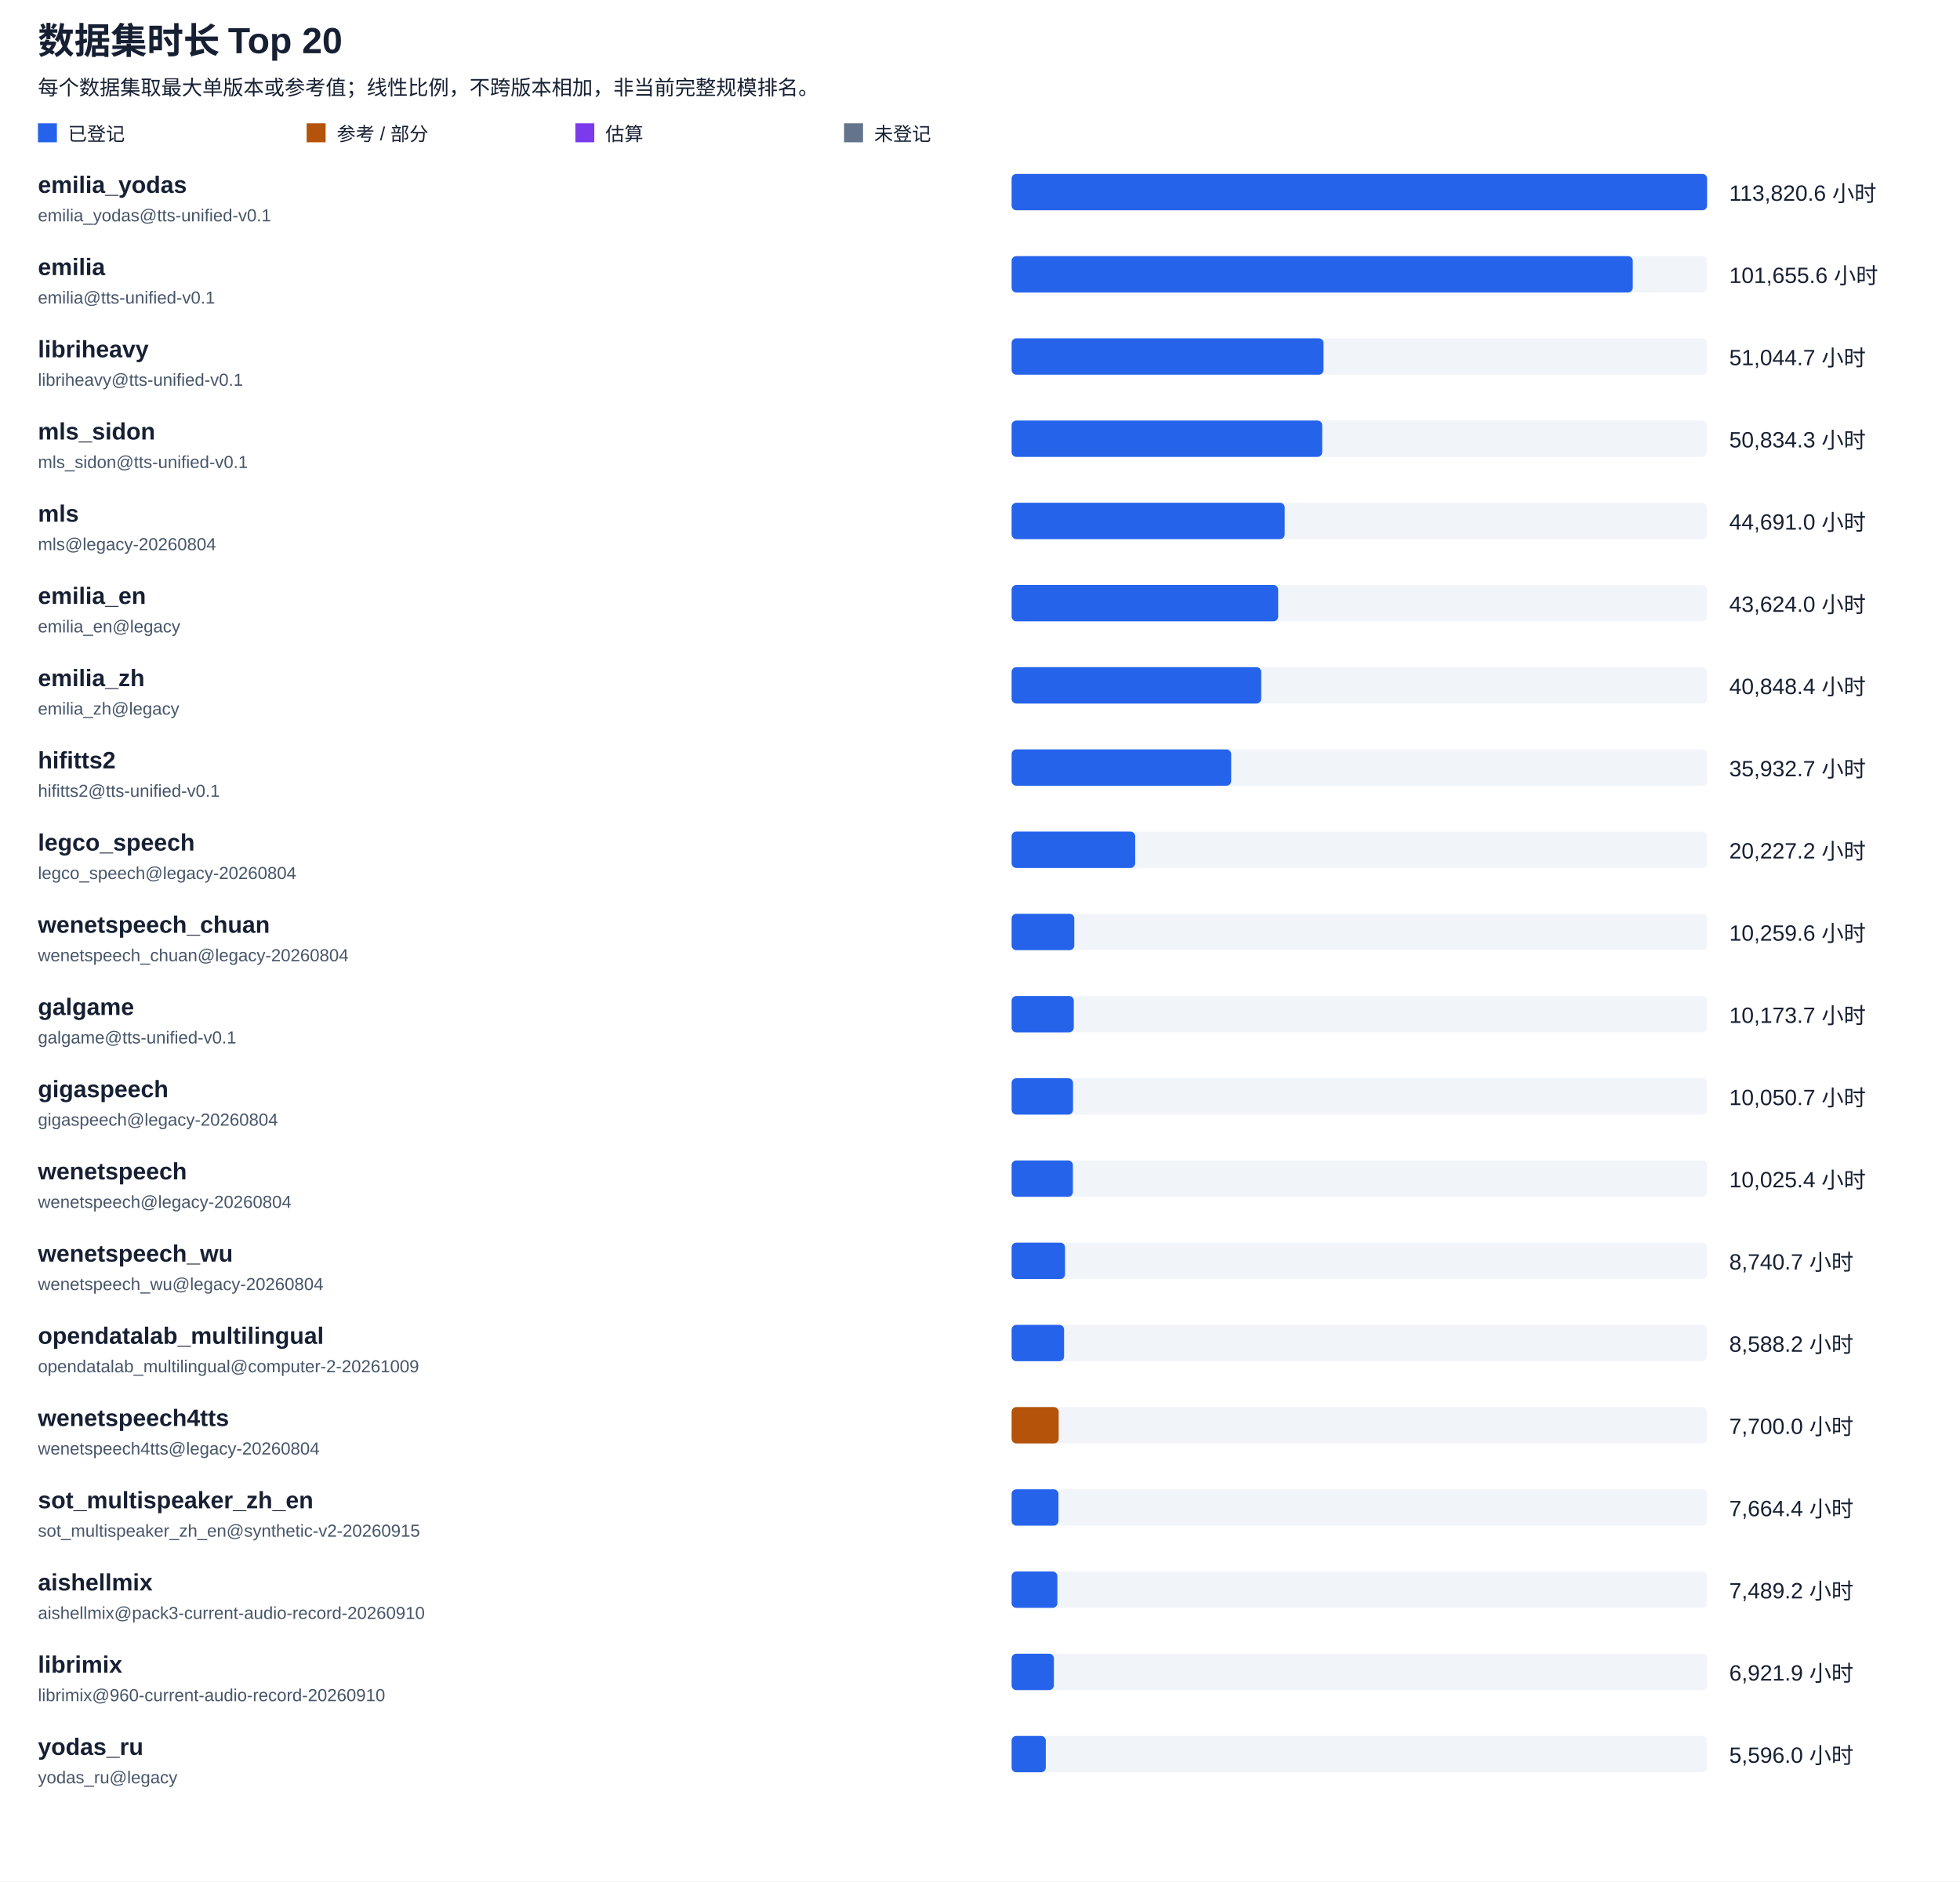
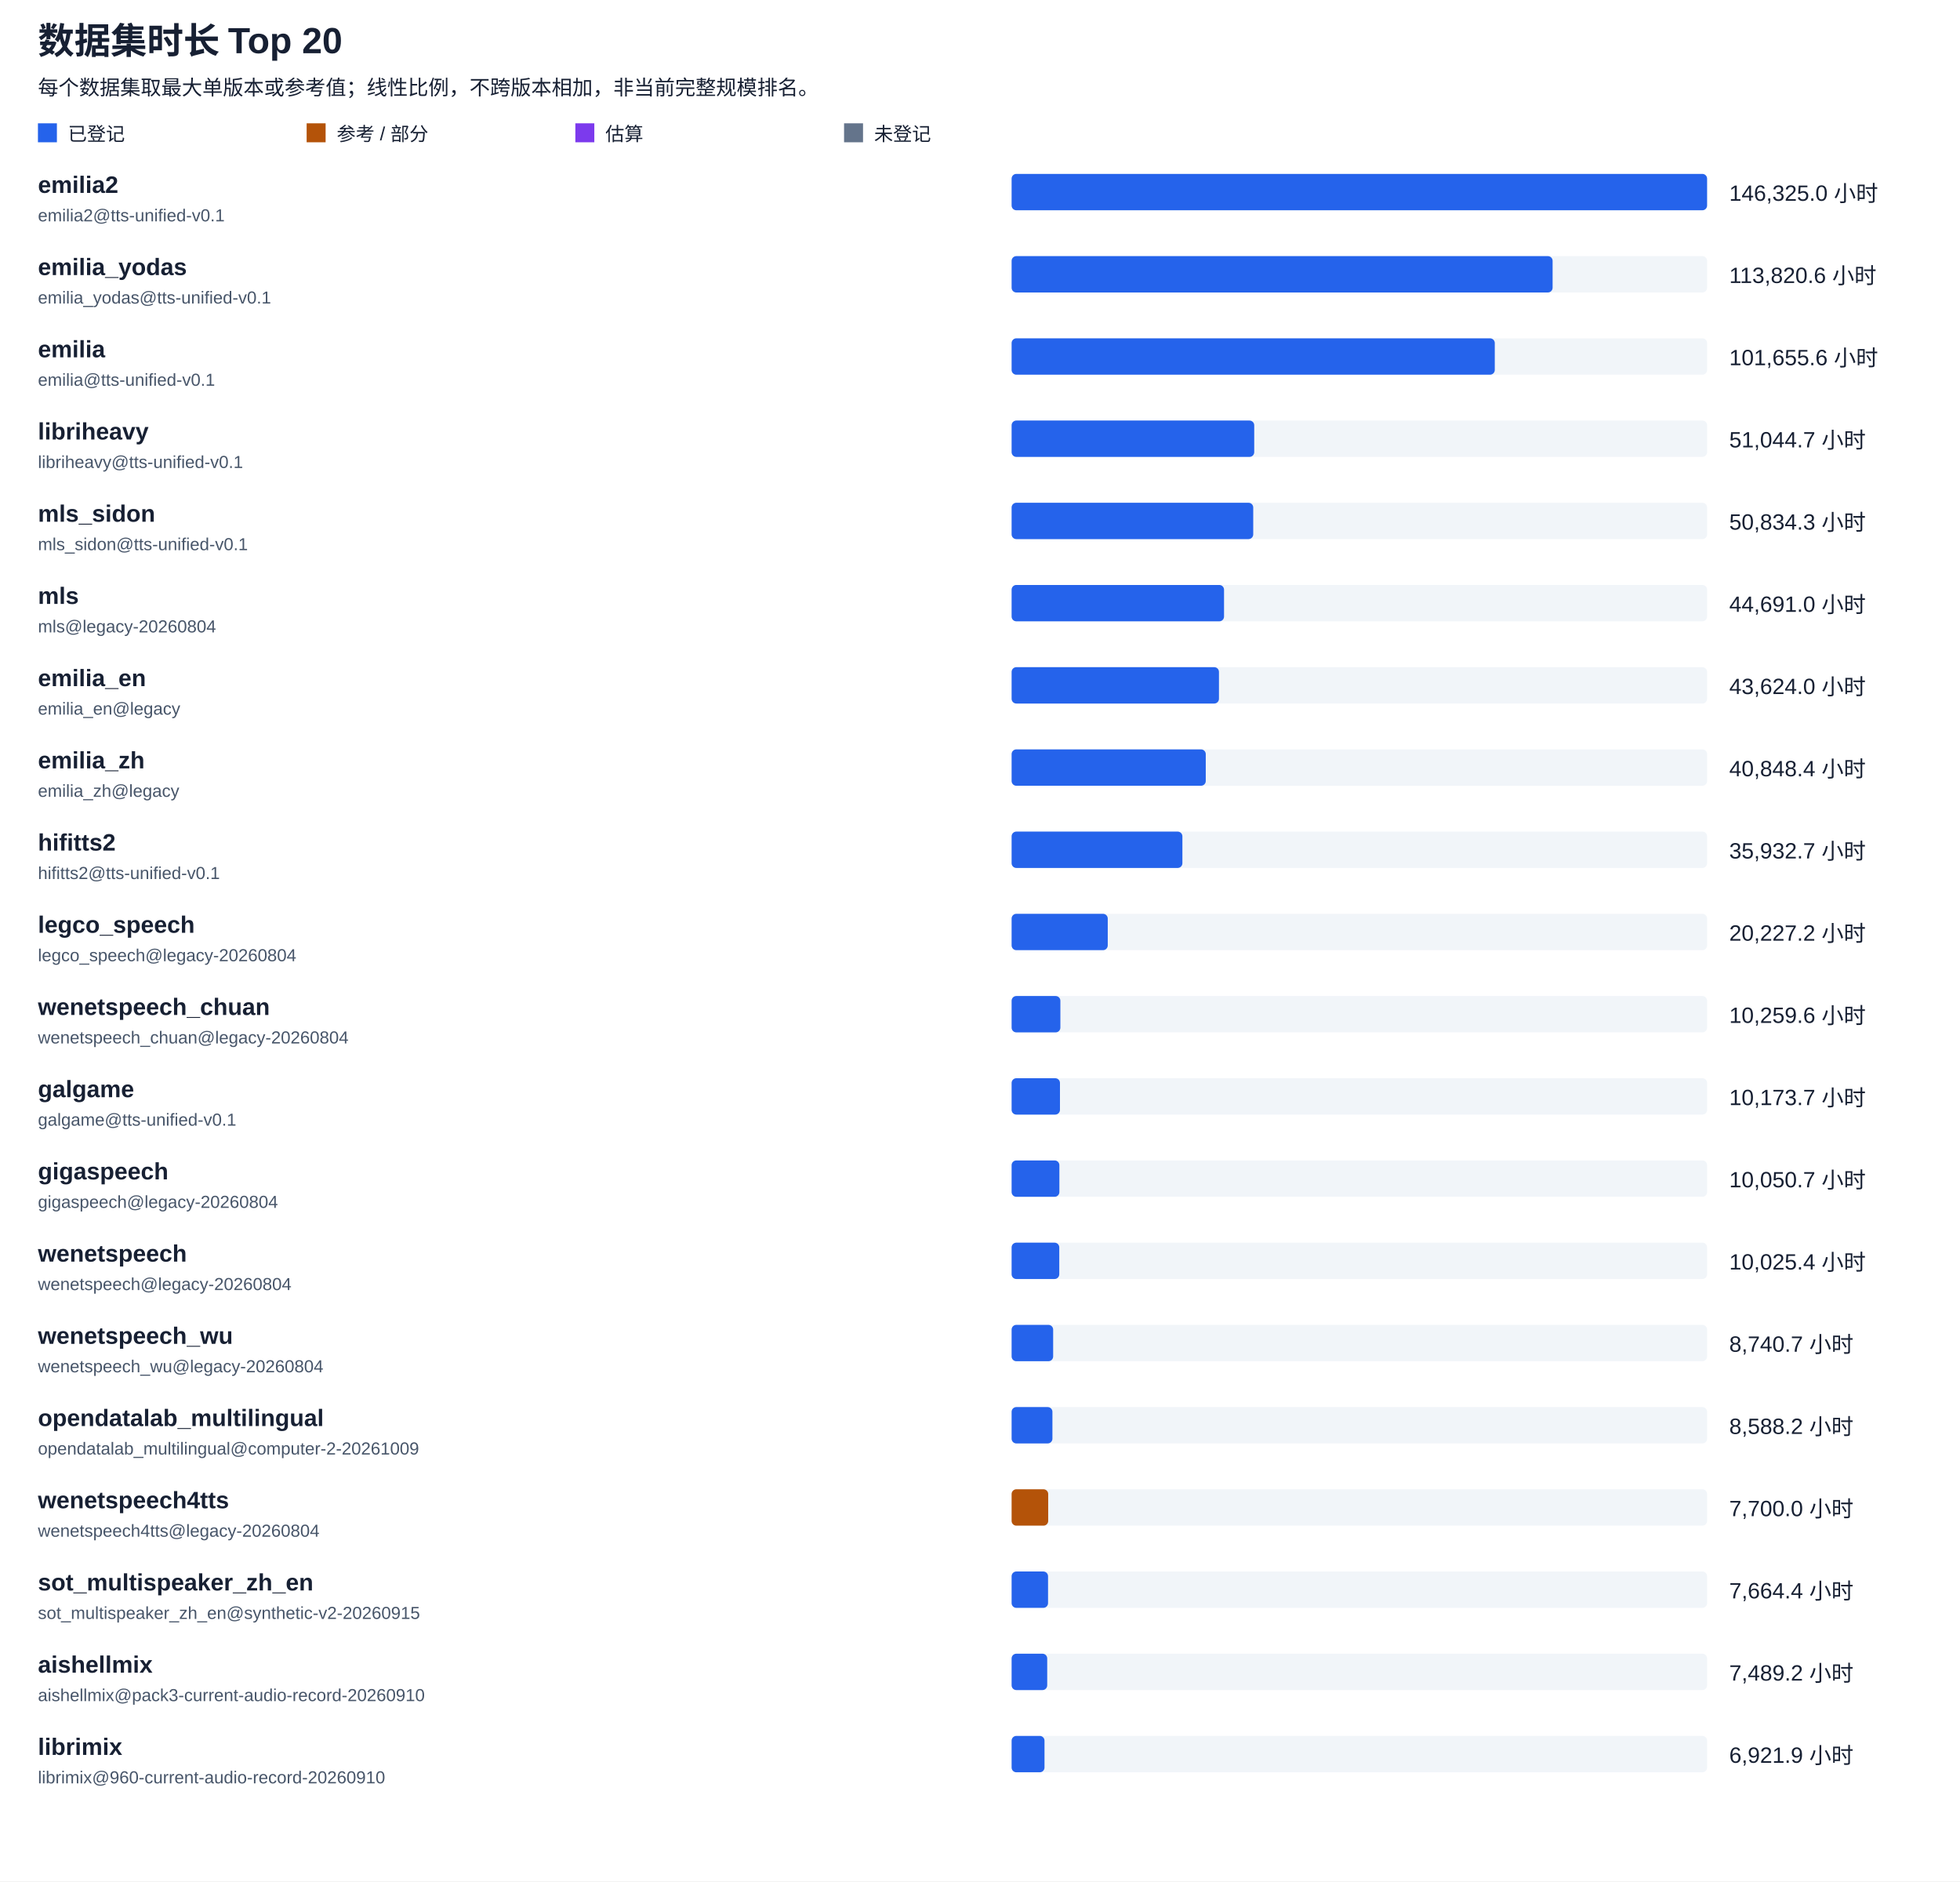
<svg xmlns="http://www.w3.org/2000/svg" width="1240" height="1190" viewBox="0 0 1240 1190" role="img" aria-labelledby="title desc">
  <rect width="100%" height="100%" fill="white" />
  <g font-family="Arial, Noto Sans CJK SC, Microsoft YaHei, sans-serif" fill="#172033">
    <text x="24" y="34" font-size="23" font-weight="700">数据集时长 Top 20</text>
    <text x="24" y="60" font-size="13">每个数据集取最大单版本或参考值；线性比例，不跨版本相加，非当前完整规模排名。</text>
    <rect x="24" y="78" width="12" height="12" fill="#2563eb" />
    <text x="43" y="89" font-size="12">已登记</text>
    <rect x="194" y="78" width="12" height="12" fill="#b45309" />
    <text x="213" y="89" font-size="12">参考 / 部分</text>
    <rect x="364" y="78" width="12" height="12" fill="#7c3aed" />
    <text x="383" y="89" font-size="12">估算</text>
    <rect x="534" y="78" width="12" height="12" fill="#64748b" />
    <text x="553" y="89" font-size="12">未登记</text>
-     <text x="24" y="122" font-size="15" font-weight="600">emilia_yodas</text>
-     <text x="24" y="140" font-size="11" fill="#475569">emilia_yodas@tts-unified-v0.1</text>
+     <text x="24" y="122" font-size="15" font-weight="600">emilia2</text>
+     <text x="24" y="140" font-size="11" fill="#475569">emilia2@tts-unified-v0.1</text>
    <rect x="640" y="110" width="440" height="23" rx="3" fill="#f1f5f9" />
    <rect x="640" y="110" width="440.00" height="23" rx="3" fill="#2563eb" />
-     <text x="1094" y="127" font-size="14">113,820.6 小时</text>
-     <text x="24" y="174" font-size="15" font-weight="600">emilia</text>
-     <text x="24" y="192" font-size="11" fill="#475569">emilia@tts-unified-v0.1</text>
+     <text x="1094" y="127" font-size="14">146,325.0 小时</text>
+     <text x="24" y="174" font-size="15" font-weight="600">emilia_yodas</text>
+     <text x="24" y="192" font-size="11" fill="#475569">emilia_yodas@tts-unified-v0.1</text>
    <rect x="640" y="162" width="440" height="23" rx="3" fill="#f1f5f9" />
-     <rect x="640" y="162" width="392.97" height="23" rx="3" fill="#2563eb" />
-     <text x="1094" y="179" font-size="14">101,655.6 小时</text>
-     <text x="24" y="226" font-size="15" font-weight="600">libriheavy</text>
-     <text x="24" y="244" font-size="11" fill="#475569">libriheavy@tts-unified-v0.1</text>
+     <rect x="640" y="162" width="342.26" height="23" rx="3" fill="#2563eb" />
+     <text x="1094" y="179" font-size="14">113,820.6 小时</text>
+     <text x="24" y="226" font-size="15" font-weight="600">emilia</text>
+     <text x="24" y="244" font-size="11" fill="#475569">emilia@tts-unified-v0.1</text>
    <rect x="640" y="214" width="440" height="23" rx="3" fill="#f1f5f9" />
-     <rect x="640" y="214" width="197.33" height="23" rx="3" fill="#2563eb" />
-     <text x="1094" y="231" font-size="14">51,044.7 小时</text>
-     <text x="24" y="278" font-size="15" font-weight="600">mls_sidon</text>
-     <text x="24" y="296" font-size="11" fill="#475569">mls_sidon@tts-unified-v0.1</text>
+     <rect x="640" y="214" width="305.68" height="23" rx="3" fill="#2563eb" />
+     <text x="1094" y="231" font-size="14">101,655.6 小时</text>
+     <text x="24" y="278" font-size="15" font-weight="600">libriheavy</text>
+     <text x="24" y="296" font-size="11" fill="#475569">libriheavy@tts-unified-v0.1</text>
    <rect x="640" y="266" width="440" height="23" rx="3" fill="#f1f5f9" />
-     <rect x="640" y="266" width="196.51" height="23" rx="3" fill="#2563eb" />
-     <text x="1094" y="283" font-size="14">50,834.3 小时</text>
-     <text x="24" y="330" font-size="15" font-weight="600">mls</text>
-     <text x="24" y="348" font-size="11" fill="#475569">mls@legacy-20260804</text>
+     <rect x="640" y="266" width="153.49" height="23" rx="3" fill="#2563eb" />
+     <text x="1094" y="283" font-size="14">51,044.7 小时</text>
+     <text x="24" y="330" font-size="15" font-weight="600">mls_sidon</text>
+     <text x="24" y="348" font-size="11" fill="#475569">mls_sidon@tts-unified-v0.1</text>
    <rect x="640" y="318" width="440" height="23" rx="3" fill="#f1f5f9" />
-     <rect x="640" y="318" width="172.76" height="23" rx="3" fill="#2563eb" />
-     <text x="1094" y="335" font-size="14">44,691.0 小时</text>
-     <text x="24" y="382" font-size="15" font-weight="600">emilia_en</text>
-     <text x="24" y="400" font-size="11" fill="#475569">emilia_en@legacy</text>
+     <rect x="640" y="318" width="152.86" height="23" rx="3" fill="#2563eb" />
+     <text x="1094" y="335" font-size="14">50,834.3 小时</text>
+     <text x="24" y="382" font-size="15" font-weight="600">mls</text>
+     <text x="24" y="400" font-size="11" fill="#475569">mls@legacy-20260804</text>
    <rect x="640" y="370" width="440" height="23" rx="3" fill="#f1f5f9" />
-     <rect x="640" y="370" width="168.64" height="23" rx="3" fill="#2563eb" />
-     <text x="1094" y="387" font-size="14">43,624.0 小时</text>
-     <text x="24" y="434" font-size="15" font-weight="600">emilia_zh</text>
-     <text x="24" y="452" font-size="11" fill="#475569">emilia_zh@legacy</text>
+     <rect x="640" y="370" width="134.39" height="23" rx="3" fill="#2563eb" />
+     <text x="1094" y="387" font-size="14">44,691.0 小时</text>
+     <text x="24" y="434" font-size="15" font-weight="600">emilia_en</text>
+     <text x="24" y="452" font-size="11" fill="#475569">emilia_en@legacy</text>
    <rect x="640" y="422" width="440" height="23" rx="3" fill="#f1f5f9" />
-     <rect x="640" y="422" width="157.91" height="23" rx="3" fill="#2563eb" />
-     <text x="1094" y="439" font-size="14">40,848.4 小时</text>
-     <text x="24" y="486" font-size="15" font-weight="600">hifitts2</text>
-     <text x="24" y="504" font-size="11" fill="#475569">hifitts2@tts-unified-v0.1</text>
+     <rect x="640" y="422" width="131.18" height="23" rx="3" fill="#2563eb" />
+     <text x="1094" y="439" font-size="14">43,624.0 小时</text>
+     <text x="24" y="486" font-size="15" font-weight="600">emilia_zh</text>
+     <text x="24" y="504" font-size="11" fill="#475569">emilia_zh@legacy</text>
    <rect x="640" y="474" width="440" height="23" rx="3" fill="#f1f5f9" />
-     <rect x="640" y="474" width="138.91" height="23" rx="3" fill="#2563eb" />
-     <text x="1094" y="491" font-size="14">35,932.7 小时</text>
-     <text x="24" y="538" font-size="15" font-weight="600">legco_speech</text>
-     <text x="24" y="556" font-size="11" fill="#475569">legco_speech@legacy-20260804</text>
+     <rect x="640" y="474" width="122.83" height="23" rx="3" fill="#2563eb" />
+     <text x="1094" y="491" font-size="14">40,848.4 小时</text>
+     <text x="24" y="538" font-size="15" font-weight="600">hifitts2</text>
+     <text x="24" y="556" font-size="11" fill="#475569">hifitts2@tts-unified-v0.1</text>
    <rect x="640" y="526" width="440" height="23" rx="3" fill="#f1f5f9" />
-     <rect x="640" y="526" width="78.19" height="23" rx="3" fill="#2563eb" />
-     <text x="1094" y="543" font-size="14">20,227.2 小时</text>
-     <text x="24" y="590" font-size="15" font-weight="600">wenetspeech_chuan</text>
-     <text x="24" y="608" font-size="11" fill="#475569">wenetspeech_chuan@legacy-20260804</text>
+     <rect x="640" y="526" width="108.05" height="23" rx="3" fill="#2563eb" />
+     <text x="1094" y="543" font-size="14">35,932.7 小时</text>
+     <text x="24" y="590" font-size="15" font-weight="600">legco_speech</text>
+     <text x="24" y="608" font-size="11" fill="#475569">legco_speech@legacy-20260804</text>
    <rect x="640" y="578" width="440" height="23" rx="3" fill="#f1f5f9" />
-     <rect x="640" y="578" width="39.66" height="23" rx="3" fill="#2563eb" />
-     <text x="1094" y="595" font-size="14">10,259.6 小时</text>
-     <text x="24" y="642" font-size="15" font-weight="600">galgame</text>
-     <text x="24" y="660" font-size="11" fill="#475569">galgame@tts-unified-v0.1</text>
+     <rect x="640" y="578" width="60.82" height="23" rx="3" fill="#2563eb" />
+     <text x="1094" y="595" font-size="14">20,227.2 小时</text>
+     <text x="24" y="642" font-size="15" font-weight="600">wenetspeech_chuan</text>
+     <text x="24" y="660" font-size="11" fill="#475569">wenetspeech_chuan@legacy-20260804</text>
    <rect x="640" y="630" width="440" height="23" rx="3" fill="#f1f5f9" />
-     <rect x="640" y="630" width="39.33" height="23" rx="3" fill="#2563eb" />
-     <text x="1094" y="647" font-size="14">10,173.7 小时</text>
-     <text x="24" y="694" font-size="15" font-weight="600">gigaspeech</text>
-     <text x="24" y="712" font-size="11" fill="#475569">gigaspeech@legacy-20260804</text>
+     <rect x="640" y="630" width="30.85" height="23" rx="3" fill="#2563eb" />
+     <text x="1094" y="647" font-size="14">10,259.6 小时</text>
+     <text x="24" y="694" font-size="15" font-weight="600">galgame</text>
+     <text x="24" y="712" font-size="11" fill="#475569">galgame@tts-unified-v0.1</text>
    <rect x="640" y="682" width="440" height="23" rx="3" fill="#f1f5f9" />
-     <rect x="640" y="682" width="38.85" height="23" rx="3" fill="#2563eb" />
-     <text x="1094" y="699" font-size="14">10,050.7 小时</text>
-     <text x="24" y="746" font-size="15" font-weight="600">wenetspeech</text>
-     <text x="24" y="764" font-size="11" fill="#475569">wenetspeech@legacy-20260804</text>
+     <rect x="640" y="682" width="30.59" height="23" rx="3" fill="#2563eb" />
+     <text x="1094" y="699" font-size="14">10,173.7 小时</text>
+     <text x="24" y="746" font-size="15" font-weight="600">gigaspeech</text>
+     <text x="24" y="764" font-size="11" fill="#475569">gigaspeech@legacy-20260804</text>
    <rect x="640" y="734" width="440" height="23" rx="3" fill="#f1f5f9" />
-     <rect x="640" y="734" width="38.76" height="23" rx="3" fill="#2563eb" />
-     <text x="1094" y="751" font-size="14">10,025.4 小时</text>
-     <text x="24" y="798" font-size="15" font-weight="600">wenetspeech_wu</text>
-     <text x="24" y="816" font-size="11" fill="#475569">wenetspeech_wu@legacy-20260804</text>
+     <rect x="640" y="734" width="30.22" height="23" rx="3" fill="#2563eb" />
+     <text x="1094" y="751" font-size="14">10,050.7 小时</text>
+     <text x="24" y="798" font-size="15" font-weight="600">wenetspeech</text>
+     <text x="24" y="816" font-size="11" fill="#475569">wenetspeech@legacy-20260804</text>
    <rect x="640" y="786" width="440" height="23" rx="3" fill="#f1f5f9" />
-     <rect x="640" y="786" width="33.79" height="23" rx="3" fill="#2563eb" />
-     <text x="1094" y="803" font-size="14">8,740.7 小时</text>
-     <text x="24" y="850" font-size="15" font-weight="600">opendatalab_multilingual</text>
-     <text x="24" y="868" font-size="11" fill="#475569">opendatalab_multilingual@computer-2-20261009</text>
+     <rect x="640" y="786" width="30.15" height="23" rx="3" fill="#2563eb" />
+     <text x="1094" y="803" font-size="14">10,025.4 小时</text>
+     <text x="24" y="850" font-size="15" font-weight="600">wenetspeech_wu</text>
+     <text x="24" y="868" font-size="11" fill="#475569">wenetspeech_wu@legacy-20260804</text>
    <rect x="640" y="838" width="440" height="23" rx="3" fill="#f1f5f9" />
-     <rect x="640" y="838" width="33.20" height="23" rx="3" fill="#2563eb" />
-     <text x="1094" y="855" font-size="14">8,588.2 小时</text>
-     <text x="24" y="902" font-size="15" font-weight="600">wenetspeech4tts</text>
-     <text x="24" y="920" font-size="11" fill="#475569">wenetspeech4tts@legacy-20260804</text>
+     <rect x="640" y="838" width="26.28" height="23" rx="3" fill="#2563eb" />
+     <text x="1094" y="855" font-size="14">8,740.7 小时</text>
+     <text x="24" y="902" font-size="15" font-weight="600">opendatalab_multilingual</text>
+     <text x="24" y="920" font-size="11" fill="#475569">opendatalab_multilingual@computer-2-20261009</text>
    <rect x="640" y="890" width="440" height="23" rx="3" fill="#f1f5f9" />
-     <rect x="640" y="890" width="29.77" height="23" rx="3" fill="#b45309" />
-     <text x="1094" y="907" font-size="14">7,700.0 小时</text>
-     <text x="24" y="954" font-size="15" font-weight="600">sot_multispeaker_zh_en</text>
-     <text x="24" y="972" font-size="11" fill="#475569">sot_multispeaker_zh_en@synthetic-v2-20260915</text>
+     <rect x="640" y="890" width="25.82" height="23" rx="3" fill="#2563eb" />
+     <text x="1094" y="907" font-size="14">8,588.2 小时</text>
+     <text x="24" y="954" font-size="15" font-weight="600">wenetspeech4tts</text>
+     <text x="24" y="972" font-size="11" fill="#475569">wenetspeech4tts@legacy-20260804</text>
    <rect x="640" y="942" width="440" height="23" rx="3" fill="#f1f5f9" />
-     <rect x="640" y="942" width="29.63" height="23" rx="3" fill="#2563eb" />
-     <text x="1094" y="959" font-size="14">7,664.4 小时</text>
-     <text x="24" y="1006" font-size="15" font-weight="600">aishellmix</text>
-     <text x="24" y="1024" font-size="11" fill="#475569">aishellmix@pack3-current-audio-record-20260910</text>
+     <rect x="640" y="942" width="23.15" height="23" rx="3" fill="#b45309" />
+     <text x="1094" y="959" font-size="14">7,700.0 小时</text>
+     <text x="24" y="1006" font-size="15" font-weight="600">sot_multispeaker_zh_en</text>
+     <text x="24" y="1024" font-size="11" fill="#475569">sot_multispeaker_zh_en@synthetic-v2-20260915</text>
    <rect x="640" y="994" width="440" height="23" rx="3" fill="#f1f5f9" />
-     <rect x="640" y="994" width="28.95" height="23" rx="3" fill="#2563eb" />
-     <text x="1094" y="1011" font-size="14">7,489.2 小时</text>
-     <text x="24" y="1058" font-size="15" font-weight="600">librimix</text>
-     <text x="24" y="1076" font-size="11" fill="#475569">librimix@960-current-audio-record-20260910</text>
+     <rect x="640" y="994" width="23.05" height="23" rx="3" fill="#2563eb" />
+     <text x="1094" y="1011" font-size="14">7,664.4 小时</text>
+     <text x="24" y="1058" font-size="15" font-weight="600">aishellmix</text>
+     <text x="24" y="1076" font-size="11" fill="#475569">aishellmix@pack3-current-audio-record-20260910</text>
    <rect x="640" y="1046" width="440" height="23" rx="3" fill="#f1f5f9" />
-     <rect x="640" y="1046" width="26.76" height="23" rx="3" fill="#2563eb" />
-     <text x="1094" y="1063" font-size="14">6,921.9 小时</text>
-     <text x="24" y="1110" font-size="15" font-weight="600">yodas_ru</text>
-     <text x="24" y="1128" font-size="11" fill="#475569">yodas_ru@legacy</text>
+     <rect x="640" y="1046" width="22.52" height="23" rx="3" fill="#2563eb" />
+     <text x="1094" y="1063" font-size="14">7,489.2 小时</text>
+     <text x="24" y="1110" font-size="15" font-weight="600">librimix</text>
+     <text x="24" y="1128" font-size="11" fill="#475569">librimix@960-current-audio-record-20260910</text>
    <rect x="640" y="1098" width="440" height="23" rx="3" fill="#f1f5f9" />
-     <rect x="640" y="1098" width="21.63" height="23" rx="3" fill="#2563eb" />
-     <text x="1094" y="1115" font-size="14">5,596.0 小时</text>
+     <rect x="640" y="1098" width="20.81" height="23" rx="3" fill="#2563eb" />
+     <text x="1094" y="1115" font-size="14">6,921.9 小时</text>
  </g>
</svg>
